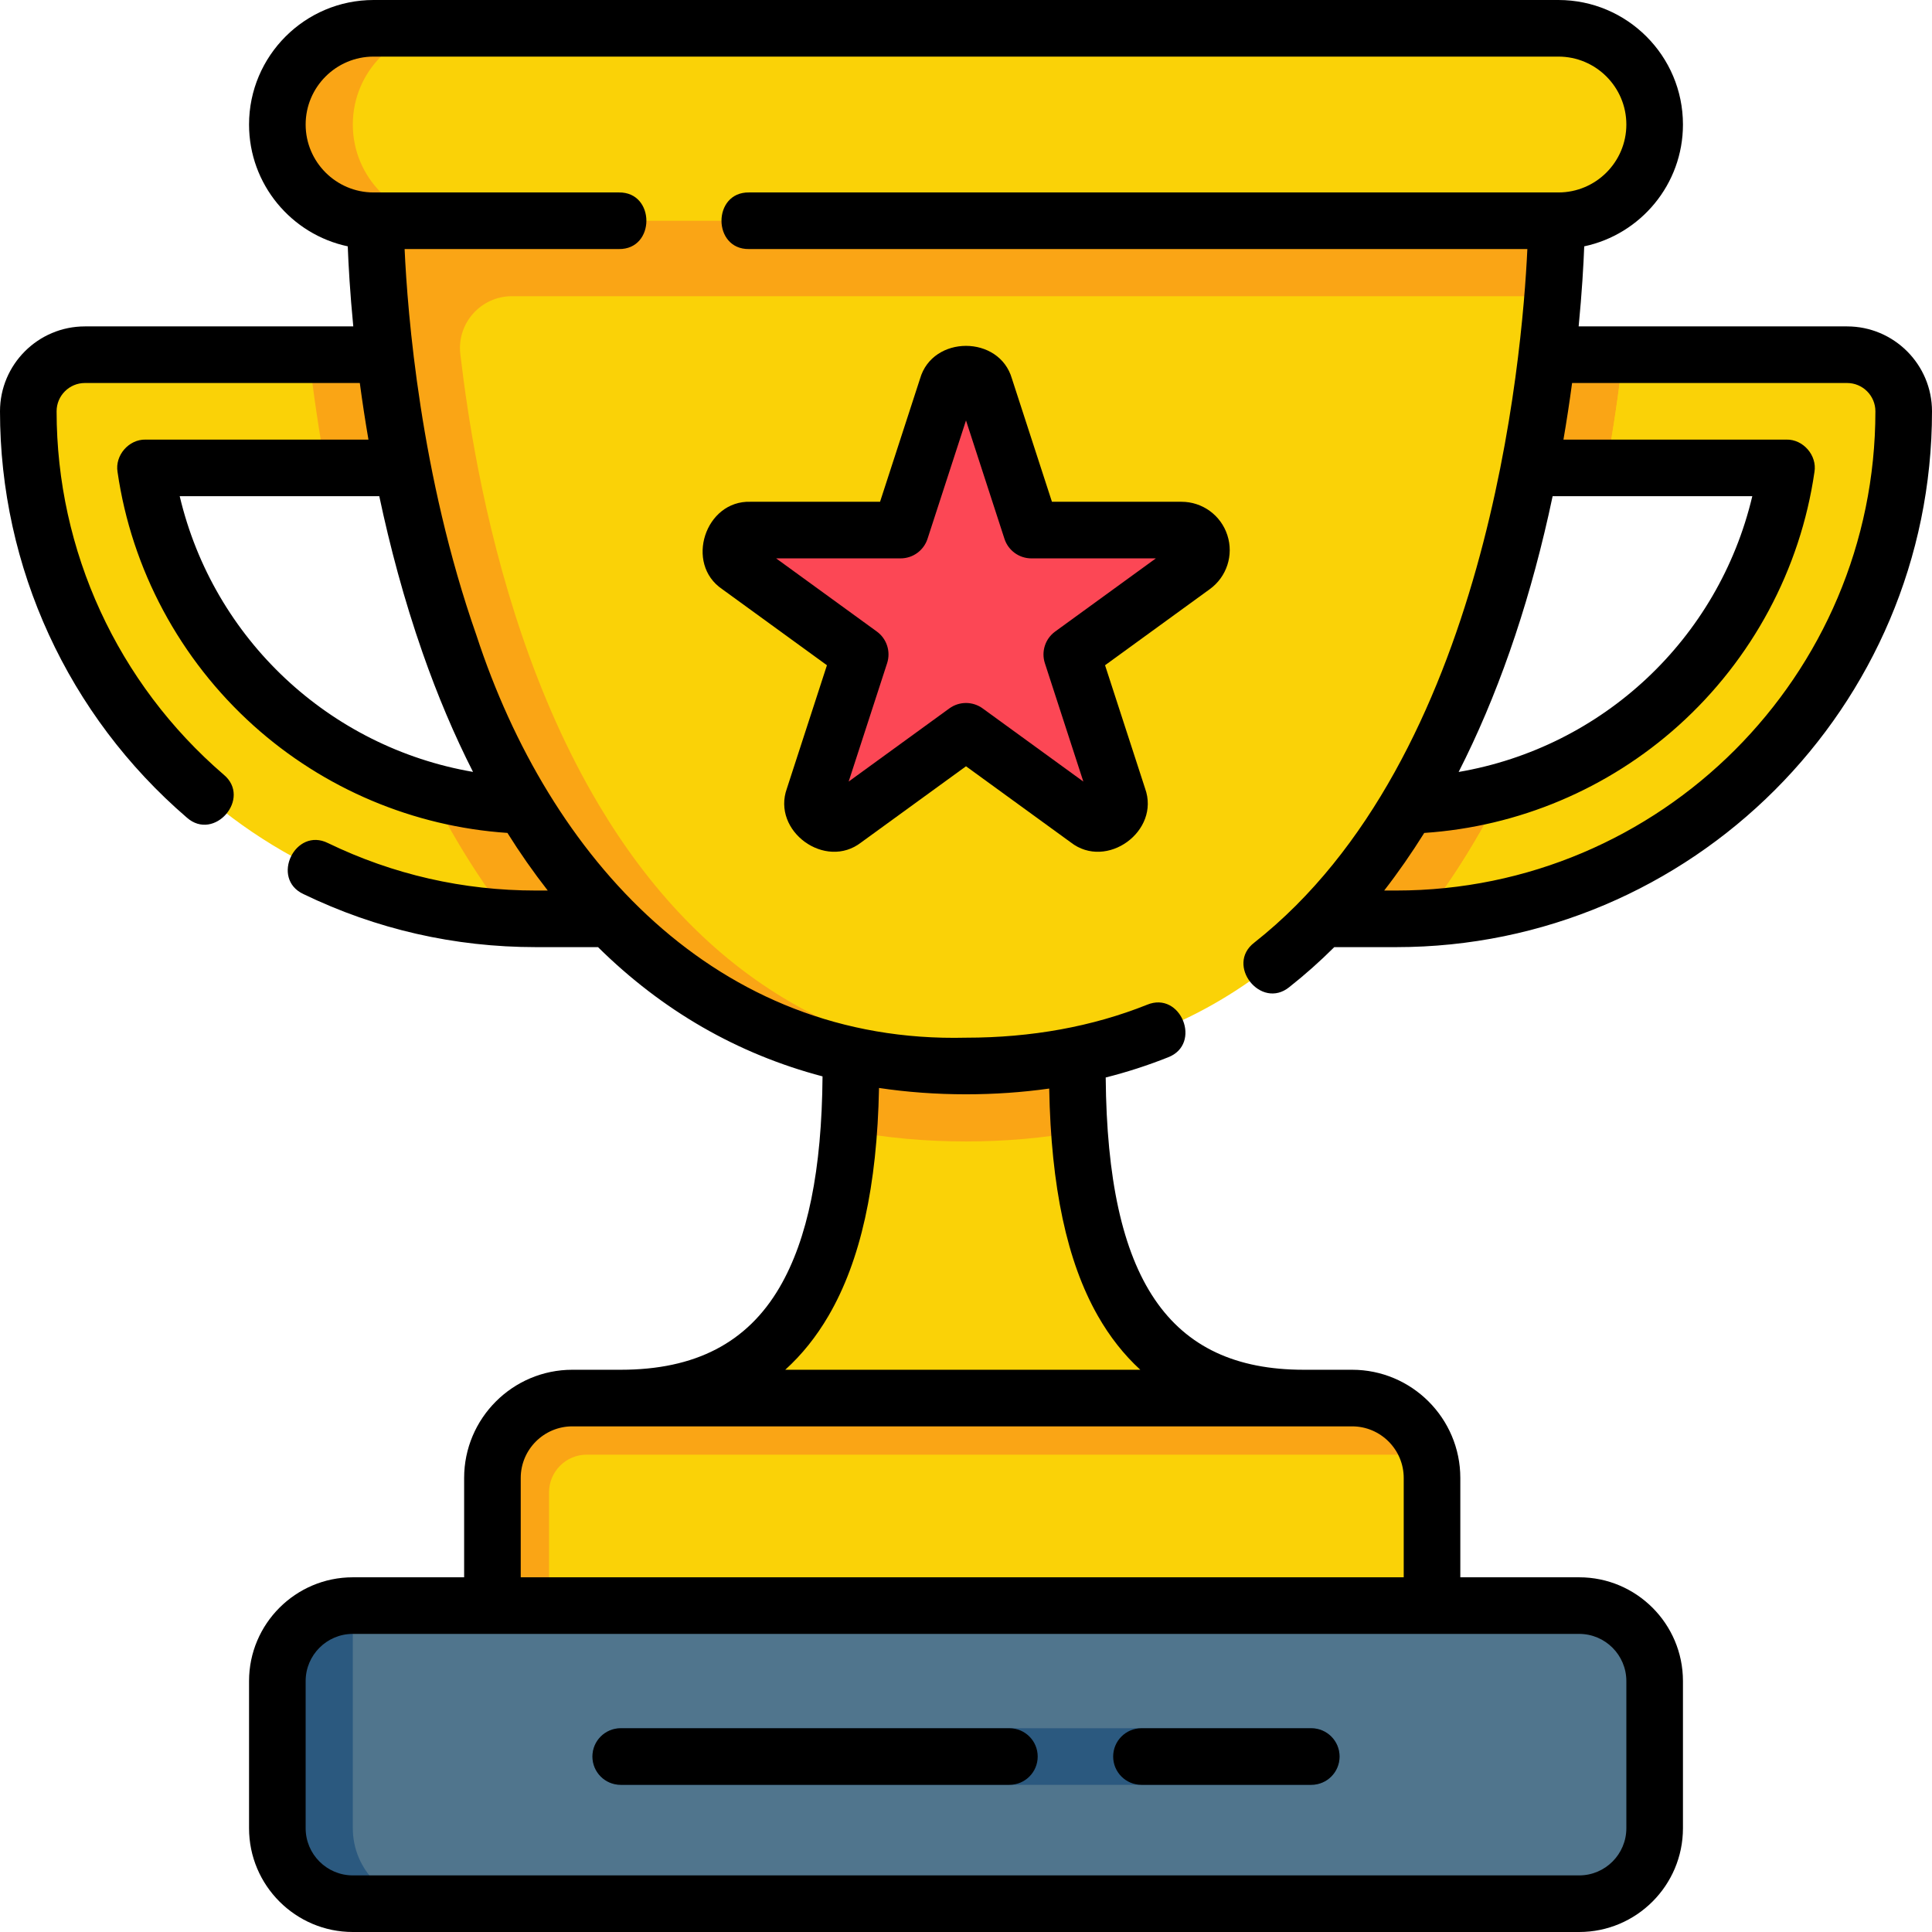
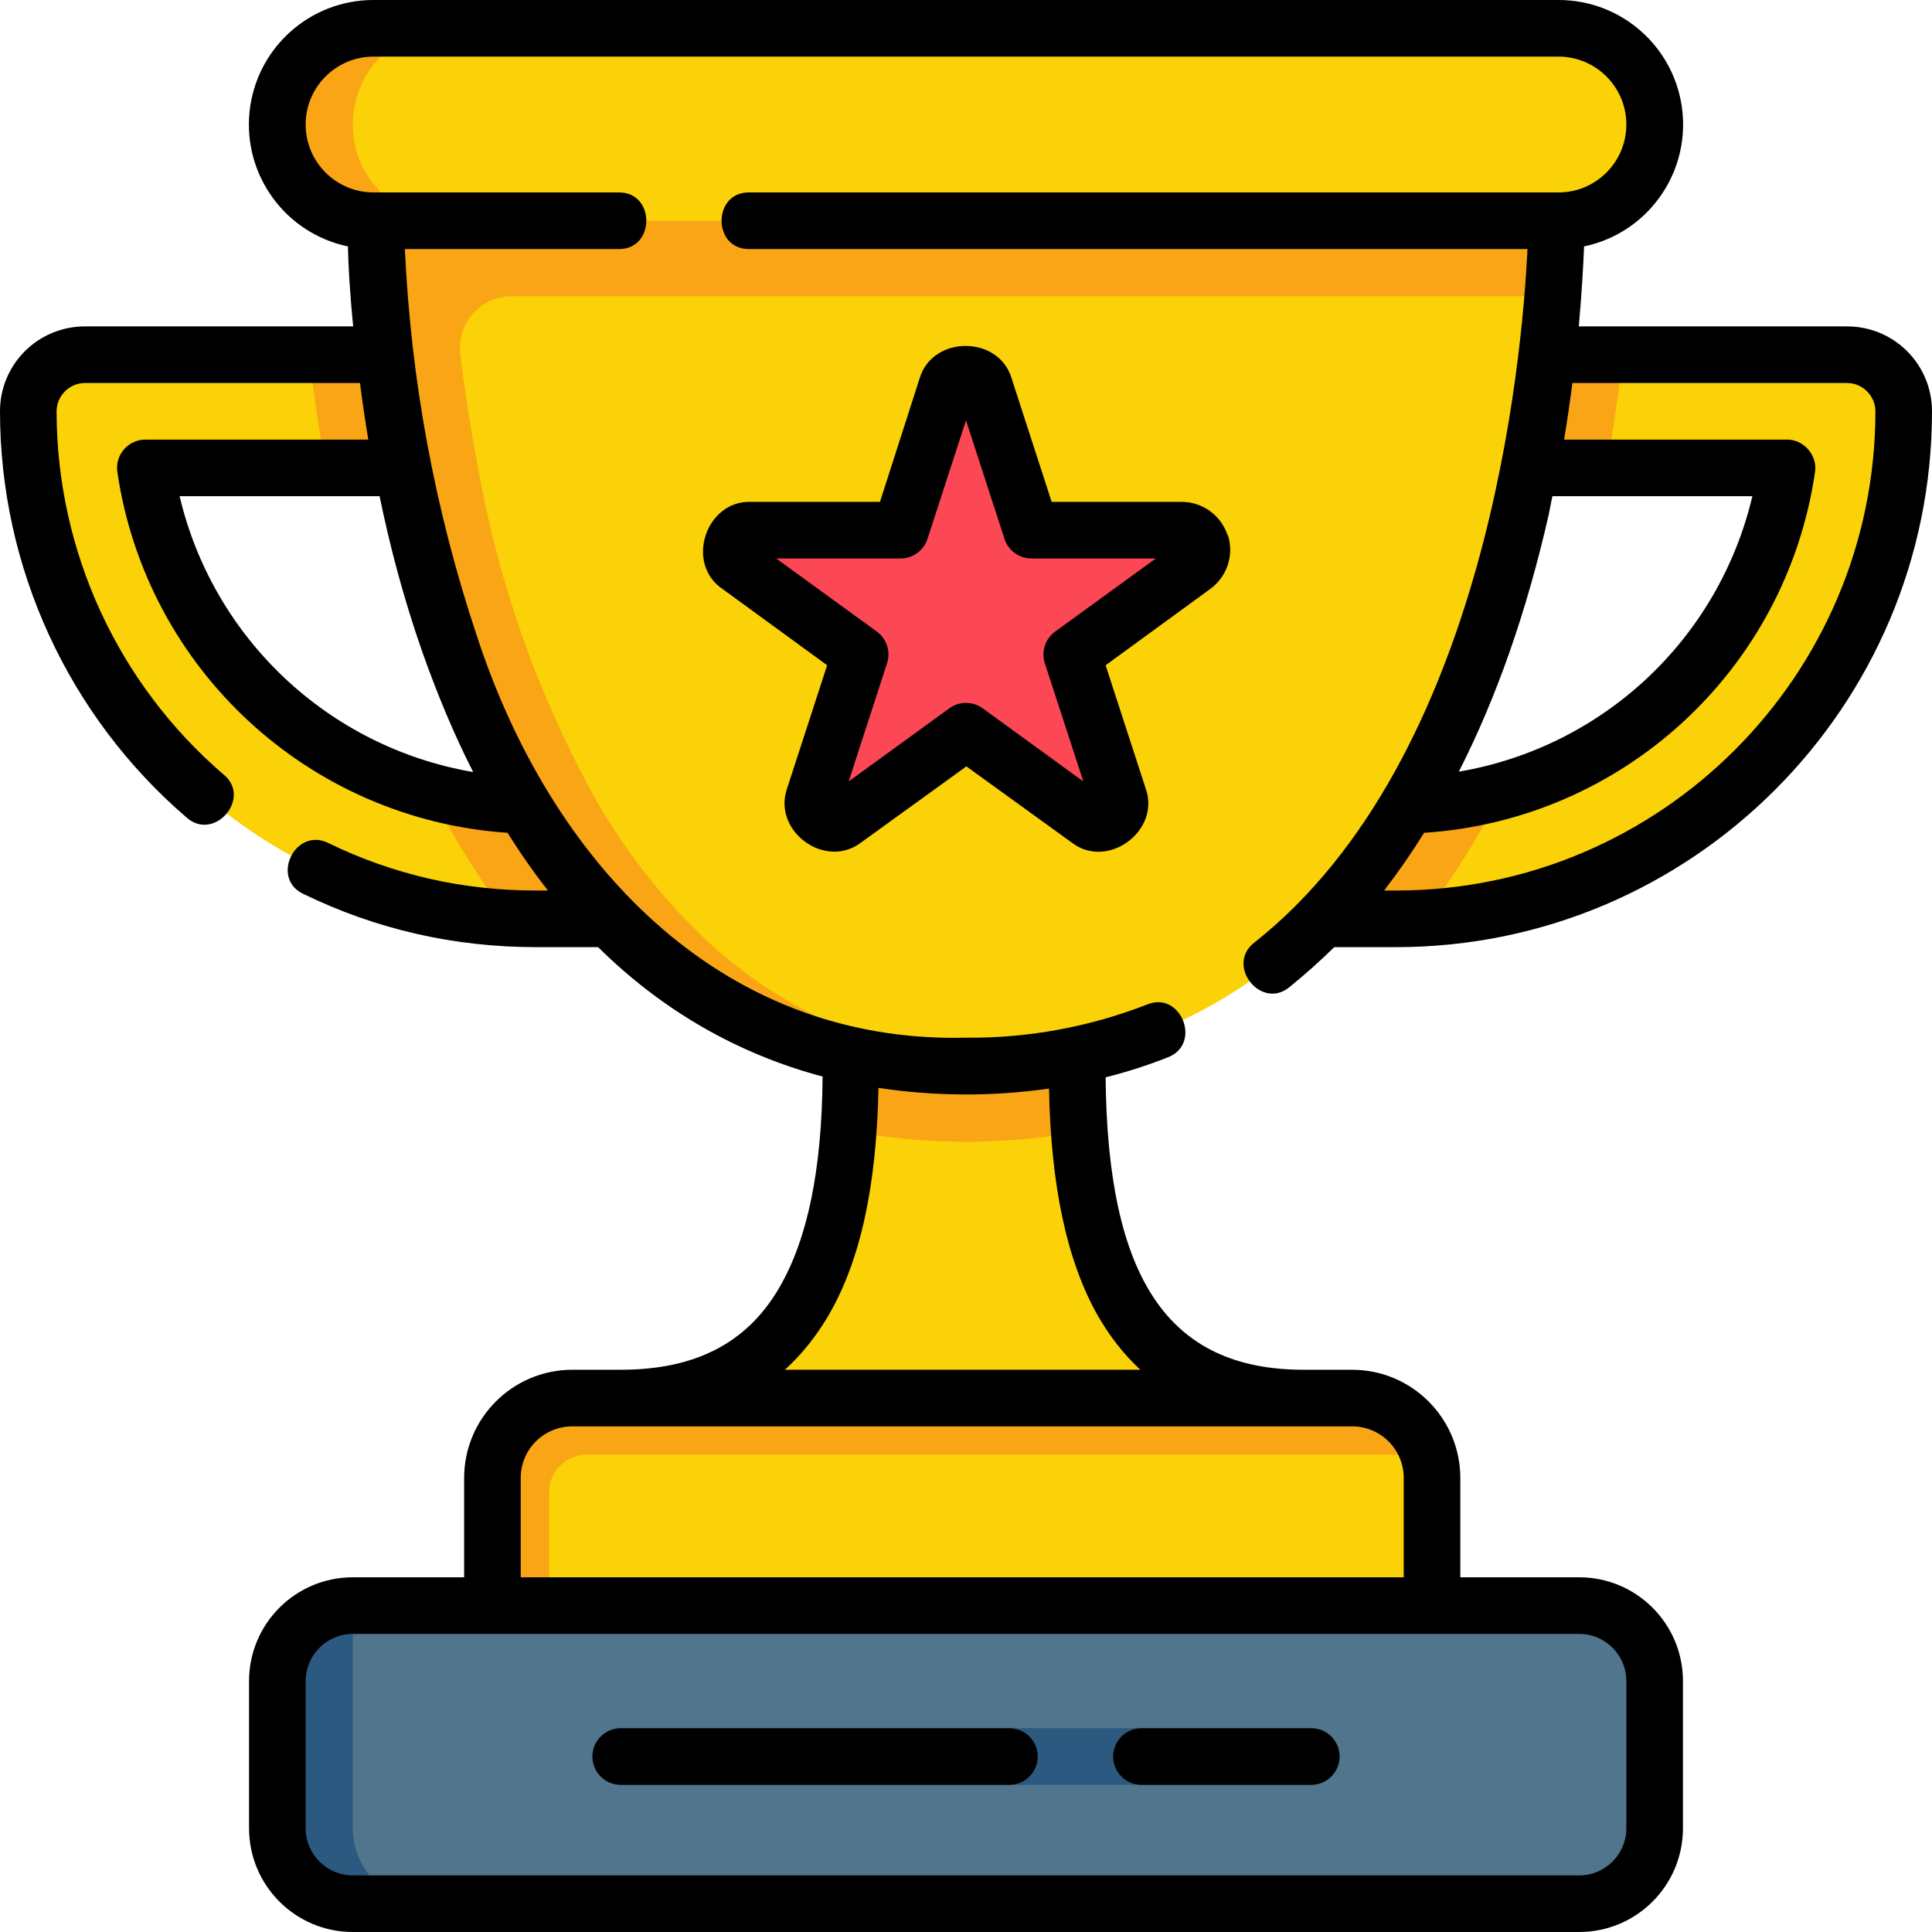
<svg xmlns="http://www.w3.org/2000/svg" viewBox="0 0 512 512">
-   <path fill="#fad207" d="M345.5 370.5l-90.96 10-90.04-10c42.59 0 57.53-30.49 60.44-70.83.39-5.34.56-10.85.56-16.48v-3.81c9.44 2.03 19.59 3.12 30.5 3.12 10.52 0 20.34-1.01 29.5-2.9v3.59c0 5.7.16 11.28.54 16.68 2.76 40.24 16.94 70.63 59.46 70.63z" />
-   <path fill="#fad207" d="M379.5 391.68v33.82l-124.5 10-124.5-10v-33.82c0-11.7 9.48-21.18 21.18-21.18h206.64c9.55 0 17.62 6.32 20.26 15 .6 1.96.92 4.03.92 6.18z" />
-   <path fill="#faa515" d="M378.58 385.5H155.5c-5.52 0-10 4.48-10 10v30h-15v-33.82c0-11.7 9.48-21.18 21.18-21.18h206.64c9.55 0 17.62 6.32 20.26 15zM286.04 299.87c-9.62 1.74-19.7 2.63-30.04 2.63-10.7 0-21.13-.95-31.06-2.83.39-5.34.56-10.85.56-16.48v-3.81l30.5-1.189 29.5 1.408v3.59c0 5.701.16 11.281.54 16.681z" />
-   <path fill="#fad207" d="M504.5 109c0 74.16-60.34 134.5-134.5 134.5h-19.5c8.75-9.05 16.26-19.24 22.71-30.05 51.09-1.55 93.07-39.94 100.22-89.45h-68.09c2.11-10.89 3.6-21.07 4.65-30h79.51c8.28 0 15 6.72 15 15z" />
-   <path fill="#faa515" d="M398.08 209.67c-2.44 4.85-5.01 9.53-7.7 14.03-4.15 6.96-8.61 13.52-13.34 19.61-2.33.13-4.68.19-7.04.19h-19.5l2.217-14.365 20.492-15.685c.001 0 16.921-1.56 24.871-3.78zM430.12 94a432.012 432.012 0 01-4.43 30h-20.35l-7.391-15 12.04-15z" />
-   <path fill="#fad207" d="M504.5 109c0 71.8-56.56 130.64-127.46 134.31 4.73-6.09 9.19-12.65 13.34-19.61 2.69-4.5 5.26-9.18 7.7-14.03 39.35-10.99 69.4-44.48 75.35-85.67h-47.74a432.012 432.012 0 004.43-30h59.38c8.28 0 15 6.72 15 15zM161.5 243.5H142C67.84 243.5 7.5 183.16 7.5 109c0-8.28 6.72-15 15-15h79.51c1.05 8.93 2.54 19.11 4.65 30H38.57c7.15 49.51 49.13 87.9 100.22 89.45 6.45 10.81 13.96 21 22.71 30.05z" />
-   <path fill="#faa515" d="M106.66 124H86.31a434.151 434.151 0 01-4.43-30h20.13l12.095 15.354zM161.5 243.5H142c-2.36 0-4.71-.06-7.04-.19-4.73-6.09-9.19-12.65-13.34-19.61-2.69-4.5-5.26-9.18-7.7-14.03 7.95 2.22 24.87 3.78 24.87 3.78l18.665 13.204z" />
-   <path fill="#50758d" d="M418.5 425.5h-325c-11.046 0-20 8.954-20 20v39c0 11.046 8.954 20 20 20h325c11.046 0 20-8.954 20-20v-39c0-11.046-8.954-20-20-20z" />
-   <path fill="#2b597f" d="M113.5 504.5h-20c-11.05 0-20-8.95-20-20v-39c0-11.05 8.95-20 20-20v59c0 11.05 8.95 20 20 20z" />
-   <path fill="#fad207" d="M412.5 58.5s0 7.6-.98 20c-.36 4.56-.86 9.78-1.53 15.5-1.05 8.93-2.54 19.11-4.65 30-5.48 28.11-15.12 60.96-32.13 89.45-6.45 10.81-13.96 21-22.71 30.05-16.74 17.32-38 30.52-65 36.1-9.16 1.89-18.98 2.9-29.5 2.9-10.91 0-21.06-1.09-30.5-3.12-26.52-5.68-47.46-18.77-64-35.88-8.75-9.05-16.26-19.24-22.71-30.05-17.01-28.49-26.65-61.34-32.13-89.45-2.11-10.89-3.6-21.07-4.65-30-.67-5.72-1.17-10.94-1.53-15.5-.98-12.4-.98-20-.98-20z" />
-   <path fill="#fc4755" d="M261.04 102.662l12.286 37.813h39.759c5.134 0 7.268 6.569 3.115 9.587l-32.166 23.37 12.286 37.814c1.586 4.883-4.002 8.943-8.155 5.925L256 193.801l-32.166 23.37c-4.153 3.018-9.742-1.043-8.155-5.925l12.286-37.814-32.166-23.37c-4.153-3.018-2.019-9.587 3.115-9.587h39.759l12.286-37.813c1.587-4.883 8.495-4.883 10.081 0z" />
-   <path fill="#2b597f" d="M347.5 473h-183c-4.143 0-7.5-3.357-7.5-7.5s3.357-7.5 7.5-7.5h183c4.143 0 7.5 3.357 7.5 7.5s-3.357 7.5-7.5 7.5z" />
-   <path fill="#faa515" d="M412.5 58.5l-162.947-10-130.053 10h-20s0 7.6.98 20c.36 4.56.86 9.78 1.53 15.5 1.05 8.93 2.54 19.11 4.65 30 5.48 28.11 15.12 60.96 32.13 89.45 6.45 10.81 13.96 21 22.71 30.05 16.54 17.11 37.48 30.2 64 35.88 9.44 2.03 19.59 3.12 30.5 3.12 3.4 0 6.72-.1 9.97-.31-7.17-.46-13.99-1.42-20.47-2.81-26.52-5.68-47.46-18.77-64-35.88-8.75-9.05-16.26-19.24-22.71-30.05-17.01-28.49-26.65-61.34-32.13-89.45-2.11-10.89-3.6-21.07-4.65-30l-.02-.171c-.953-8.166 5.451-15.329 13.673-15.329H411.52c.98-12.4.98-20 .98-20z" />
-   <path fill="#fad207" d="M99 7.5h314c14.083 0 25.5 11.417 25.5 25.5S427.083 58.5 413 58.5H99c-14.083 0-25.5-11.417-25.5-25.5S84.917 7.5 99 7.5z" />
-   <path fill="#faa515" d="M119 58.5H99c-14.08 0-25.5-11.42-25.5-25.5 0-7.04 2.86-13.42 7.47-18.03S91.96 7.5 99 7.5h20c-7.04 0-13.42 2.86-18.03 7.47S93.5 25.96 93.5 33c0 14.08 11.42 25.5 25.5 25.5z" />
-   <g>
-     <path d="M332.402 249.802c-7.743 5.92 1.759 17.915 9.285 11.781 4.11-3.239 8.08-6.772 11.909-10.583H370c78.299 0 142-63.701 142-142 0-12.406-10.094-22.5-22.5-22.5h-71.142c.879-9.028 1.29-16.333 1.479-21.217C434.763 62.126 446 48.852 446 33c0-18.196-14.804-33-33-33H99C80.804 0 66 14.804 66 33c0 15.851 11.235 29.123 26.159 32.282.186 4.892.59 12.193 1.464 21.218H22.5C10.094 86.5 0 96.594 0 109c0 41.36 18.046 80.604 49.51 107.668 7.267 6.455 17.259-5.132 9.781-11.371C31.144 181.085 15 145.985 15 109c0-4.136 3.364-7.5 7.5-7.5h72.853a412.298 412.298 0 002.29 15h-59.07c-4.435-.104-8.16 4.196-7.423 8.571 3.725 25.799 16.523 49.669 36.038 67.215 18.649 16.767 42.406 26.772 67.287 28.446A179.765 179.765 0 00145.16 236H142c-19.277 0-37.801-4.228-55.058-12.565-8.706-4.363-15.346 9.403-6.525 13.506C99.725 246.27 120.444 251 142 251h16.481c17.02 16.813 36.947 28.307 59.5 34.252-.196 24.802-3.916 43.114-11.376 55.896C198.021 355.852 184.249 363 164.5 363h-12.818C135.866 363 123 375.866 123 391.682V418H93.5C78.337 418 66 430.337 66 445.5v39c0 15.163 12.337 27.5 27.5 27.5h325c15.163 0 27.5-12.337 27.5-27.5v-39c0-15.163-12.337-27.5-27.5-27.5H387v-26.318C387 375.866 374.134 363 358.318 363H345.5c-35.783 0-52.015-23.929-52.478-77.454a131.325 131.325 0 0016.521-5.343c9.092-3.481 3.415-17.67-5.566-13.93C289.487 272.064 273.346 275 256 275c-66.189 1.634-110.489-47.71-129.745-106.652C111.379 125.929 107.994 82.927 107.226 66H164c9.734.143 9.729-15.144 0-15H99c-9.925 0-18-8.075-18-18s8.075-18 18-18h314c9.925 0 18 8.075 18 18s-8.075 18-18 18H198.5c-9.734-.143-9.729 15.144 0 15h206.265c-1.355 29.068-10.531 135.076-72.363 183.802zM431 445.5v39c0 6.893-5.607 12.5-12.5 12.5h-325c-6.893 0-12.5-5.607-12.5-12.5v-39c0-6.893 5.607-12.5 12.5-12.5h325c6.893 0 12.5 5.607 12.5 12.5zm-59-53.818V418H138v-26.318c0-7.544 6.138-13.682 13.682-13.682h206.637c7.543 0 13.681 6.138 13.681 13.682zm-93.951-103.204c.494 26.11 4.71 45.826 12.847 60.154 3.169 5.581 6.94 10.37 11.295 14.368H208.1c4.396-3.98 8.221-8.744 11.459-14.291 8.494-14.553 12.888-34.345 13.39-60.387C240.384 289.433 248.068 290 256 290c7.553 0 14.91-.514 22.049-1.522zM47.625 131.5h52.889c2.801 13.217 6.522 27.315 11.469 41.474 3.957 11.326 8.422 21.855 13.37 31.588-38.056-6.559-68.768-35.184-77.728-73.062zm441.875-30c4.136 0 7.5 3.364 7.5 7.5 0 70.028-56.972 127-127 127h-3.177c3.713-4.781 7.25-9.879 10.615-15.263 24.912-1.657 48.704-11.664 67.374-28.451 19.515-17.546 32.313-41.416 36.038-67.215.737-4.375-2.988-8.675-7.423-8.571H414.33a415.514 415.514 0 002.29-15zm-79.115 34.946a374.4 374.4 0 001.076-4.946h52.915c-8.967 37.908-39.721 66.55-77.819 73.078 10.041-19.72 18.068-42.567 23.828-68.132z" />
-     <path d="M325.259 141.82a12.768 12.768 0 00-12.173-8.845h-34.311l-10.603-32.63c-3.33-11.584-21.016-11.581-24.346-.001l-10.603 32.631h-34.311c-12.045-.41-17.507 16.408-7.523 23.154l27.758 20.167-10.603 32.632c-4.112 11.329 10.197 21.72 19.696 14.31L256 203.071l27.758 20.167c9.502 7.412 23.808-2.984 19.696-14.31l-10.603-32.632 27.758-20.167a12.765 12.765 0 004.65-14.309zm-45.632 25.545a7.5 7.5 0 00-2.725 8.385l10.193 31.373-26.688-19.39a7.498 7.498 0 00-8.816 0l-26.688 19.39 10.193-31.373a7.5 7.5 0 00-2.725-8.385l-26.687-19.39h32.987a7.5 7.5 0 007.133-5.183L256 111.421l10.193 31.372a7.5 7.5 0 007.133 5.183h32.987zM267.5 458h-103c-4.143 0-7.5 3.357-7.5 7.5s3.357 7.5 7.5 7.5h103c4.143 0 7.5-3.357 7.5-7.5s-3.357-7.5-7.5-7.5zM347.5 458h-45c-4.143 0-7.5 3.357-7.5 7.5s3.357 7.5 7.5 7.5h45c4.143 0 7.5-3.357 7.5-7.5s-3.357-7.5-7.5-7.5z" />
-   </g>
+   <path fill="#fad207" d="m345.5 370.5-91 10-90-10c42.6 0 57.5-30.5 60.4-70.8.4-5.4.6-10.9.6-16.5v-3.8a145.7 145.7 0 0 0 60 .2v3.6c0 5.7.2 11.3.5 16.7 2.8 40.2 17 70.6 59.5 70.6z" />
+   <path fill="#fad207" d="M379.5 391.7v33.8l-124.5 10-124.5-10v-33.8c0-11.7 9.5-21.2 21.2-21.2h206.6a21.2 21.2 0 0 1 21.2 21.2z" />
+   <path fill="#faa515" d="M378.6 385.5H155.5a10 10 0 0 0-10 10v30h-15v-33.8c0-11.7 9.5-21.2 21.2-21.2h206.6c9.6 0 17.6 6.3 20.3 15zM286 299.9a169 169 0 0 1-61-.2c.3-5.4.5-10.9.5-16.5v-3.8l30.5-1.2 29.5 1.4v3.6c0 5.7.2 11.3.5 16.7z" />
+   <path fill="#fad207" d="M504.5 109c0 74.2-60.3 134.5-134.5 134.5h-19.5c8.8-9 16.3-19.2 22.7-30 51.1-1.6 93-40 100.2-89.5h-68c2-10.9 3.5-21 4.6-30h79.5a15 15 0 0 1 15 15z" />
+   <path fill="#faa515" d="M398 209.7a220.4 220.4 0 0 1-21 33.6l-7 .2h-19.5l2.2-14.4 20.5-15.7s17-1.5 24.9-3.7zM430.2 94a432 432 0 0 1-4.4 30h-20.4l-7.4-15 12-15z" />
+   <path fill="#fad207" d="M504.5 109c0 71.8-56.6 130.6-127.5 134.3a193.7 193.7 0 0 0 21-33.6c39.4-11 69.5-44.5 75.4-85.7h-47.7a432 432 0 0 0 4.4-30h59.4a15 15 0 0 1 15 15zm-343 134.5H142A134.7 134.7 0 0 1 7.5 109a15 15 0 0 1 15-15H102c1 9 2.6 19.1 4.7 30H38.6a104.7 104.7 0 0 0 100.2 89.5c6.4 10.8 14 21 22.7 30z" />
+   <path fill="#faa515" d="M106.7 124H86.3A434.2 434.2 0 0 1 82 94h20l12.1 15.4zm54.8 119.5H142c-2.4 0-4.7 0-7-.2a193.7 193.7 0 0 1-21-33.6c7.9 2.2 24.8 3.7 24.8 3.7l18.7 13.3z" />
+   <path fill="#50758d" d="M418.5 425.5h-325c-11 0-20 9-20 20v39c0 11 9 20 20 20h325c11 0 20-9 20-20v-39c0-11-9-20-20-20z" />
+   <path fill="#2b597f" d="M113.5 504.5h-20c-11 0-20-9-20-20v-39c0-11 9-20 20-20v59c0 11 9 20 20 20z" />
+   <path fill="#fad207" d="M412.5 58.5s0 7.6-1 20a414.3 414.3 0 0 1-6.2 45.5c-5.4 28.1-15 61-32 89.5-6.5 10.8-14 21-22.8 30a123.6 123.6 0 0 1-65 36.1 145.7 145.7 0 0 1-60-.2 123.5 123.5 0 0 1-64-35.9c-8.7-9-16.3-19.2-22.7-30a282.5 282.5 0 0 1-32.1-89.5 410.1 410.1 0 0 1-6.2-45.5c-1-12.4-1-20-1-20z" />
+   <path fill="#fc4755" d="m261 102.7 12.3 37.8h39.8c5.1 0 7.3 6.5 3.1 9.6L284 173.4l12.3 37.8c1.6 5-4 9-8.1 6L256 193.8l-32.2 23.4c-4.1 3-9.7-1-8.1-6l12.3-37.8-32.2-23.3c-4.2-3-2-9.6 3.1-9.6h39.8l12.3-37.8a5.3 5.3 0 0 1 10 0z" />
+   <path fill="#2b597f" d="M347.5 473h-183a7.5 7.5 0 1 1 0-15h183a7.5 7.5 0 1 1 0 15z" />
+   <path fill="#faa515" d="m412.5 58.5-163-10-130 10h-20s0 7.6 1 20a414.3 414.3 0 0 0 6.2 45.5c5.4 28.1 15 61 32 89.5 6.5 10.8 14 21 22.8 30a123.5 123.5 0 0 0 64 35.9 144.7 144.7 0 0 0 40.5 2.8 123.5 123.5 0 0 1-84.5-38.7c-8.7-9-16.3-19.2-22.7-30a282.5 282.5 0 0 1-32.1-89.5 442 442 0 0 1-4.7-30v-.2c-1-8.1 5.4-15.3 13.7-15.3h275.8c1-12.4 1-20 1-20z" />
+   <path fill="#fad207" d="M99 7.5h314a25.5 25.5 0 0 1 0 51H99a25.5 25.5 0 0 1 0-51z" />
+   <path fill="#faa515" d="M119 58.5H99a25.5 25.5 0 0 1 0-51h20A25.4 25.4 0 0 0 93.5 33c0 14 11.4 25.5 25.5 25.5z" />
+   <path d="M332.4 249.8c-7.7 6 1.8 18 9.3 11.8 4.1-3.3 8-6.8 11.9-10.6H370c78.3 0 142-63.7 142-142 0-12.4-10-22.5-22.5-22.5h-71.1c.8-9 1.2-16.3 1.4-21.2A33 33 0 0 0 413 0H99a33 33 0 0 0-6.8 65.3c.1 4.9.5 12.2 1.4 21.2H22.5C10.1 86.5 0 96.5 0 109a142 142 0 0 0 49.5 107.7c7.3 6.4 17.3-5.2 9.8-11.4A127 127 0 0 1 15 109c0-4.1 3.4-7.5 7.5-7.5h72.9a412.3 412.3 0 0 0 2.2 15h-59a7.5 7.5 0 0 0-7.5 8.6 112.2 112.2 0 0 0 103.4 95.6 179.8 179.8 0 0 0 10.7 15.3H142c-19.3 0-37.8-4.2-55-12.6-8.8-4.3-15.4 9.4-6.6 13.5 19.3 9.4 40 14.1 61.6 14.1h16.5c17 16.8 37 28.3 59.5 34.3-.2 24.8-4 43-11.4 55.8C198 356 184.2 363 164.5 363h-12.8a28.7 28.7 0 0 0-28.7 28.7V418H93.5A27.5 27.5 0 0 0 66 445.5v39A27.5 27.5 0 0 0 93.5 512h325a27.5 27.5 0 0 0 27.5-27.5v-39a27.5 27.5 0 0 0-27.5-27.5H387v-26.3a28.7 28.7 0 0 0-28.7-28.7h-12.8c-35.8 0-52-24-52.5-77.5a131.3 131.3 0 0 0 16.5-5.3c9.1-3.5 3.5-17.7-5.5-14a128.7 128.7 0 0 1-48 8.8c-66.2 1.6-110.5-47.7-129.7-106.7a378.5 378.5 0 0 1-19-102.3H164c9.7.1 9.7-15.1 0-15H99a18 18 0 0 1 0-36h314a18 18 0 0 1 0 36H198.5c-9.7-.1-9.7 15.1 0 15h206.3c-1.4 29-10.6 135-72.4 183.8zM431 445.5v39c0 6.9-5.6 12.5-12.5 12.5h-325c-6.9 0-12.5-5.6-12.5-12.5v-39c0-6.9 5.6-12.5 12.5-12.5h325c6.9 0 12.5 5.6 12.5 12.5zm-59-53.8V418H138v-26.3c0-7.6 6.1-13.7 13.7-13.7h206.6c7.6 0 13.7 6.1 13.7 13.7zm-94-103.2c.5 26 4.8 45.8 12.9 60.1 3.2 5.6 7 10.4 11.3 14.4H208c4.4-4 8.2-8.7 11.5-14.3 8.5-14.5 12.8-34.3 13.3-60.4a155.8 155.8 0 0 0 45.1.2zm-230.4-157h53c2.7 13.2 6.4 27.3 11.4 41.5 4 11.3 8.4 21.8 13.4 31.6a96.7 96.7 0 0 1-77.8-73.1zm441.9-30c4.1 0 7.5 3.4 7.5 7.5 0 70-57 127-127 127h-3.2a183 183 0 0 0 10.6-15.3A112 112 0 0 0 481 125.1c.7-4.4-3-8.7-7.5-8.6h-59a415.5 415.5 0 0 0 2.2-15zm-79.1 35a374.4 374.4 0 0 0 1-5h53c-9 38-39.7 66.5-77.8 73 10-19.6 18-42.5 23.8-68z" />
+   <path d="M325.3 141.8A12.8 12.8 0 0 0 313 133h-34.3l-10.6-32.7c-3.4-11.5-21-11.5-24.4 0L233.2 133H199c-12-.4-17.5 16.4-7.5 23.1l27.7 20.2-10.6 32.6c-4 11.4 10.2 21.7 19.7 14.3l27.8-20.1 27.8 20.1c9.5 7.5 23.8-3 19.7-14.3L293 176.3l27.7-20.2a12.8 12.8 0 0 0 4.7-14.3zm-45.7 25.6a7.5 7.5 0 0 0-2.7 8.4l10.2 31.3-26.7-19.4a7.5 7.5 0 0 0-8.8 0l-26.7 19.4 10.2-31.4a7.5 7.5 0 0 0-2.7-8.3L205.7 148h33a7.5 7.5 0 0 0 7.1-5.2l10.2-31.4 10.2 31.4a7.5 7.5 0 0 0 7.1 5.2h33zM267.5 458h-103a7.5 7.5 0 1 0 0 15h103a7.5 7.5 0 1 0 0-15zm80 0h-45a7.5 7.5 0 1 0 0 15h45a7.5 7.5 0 1 0 0-15z" />
</svg>
